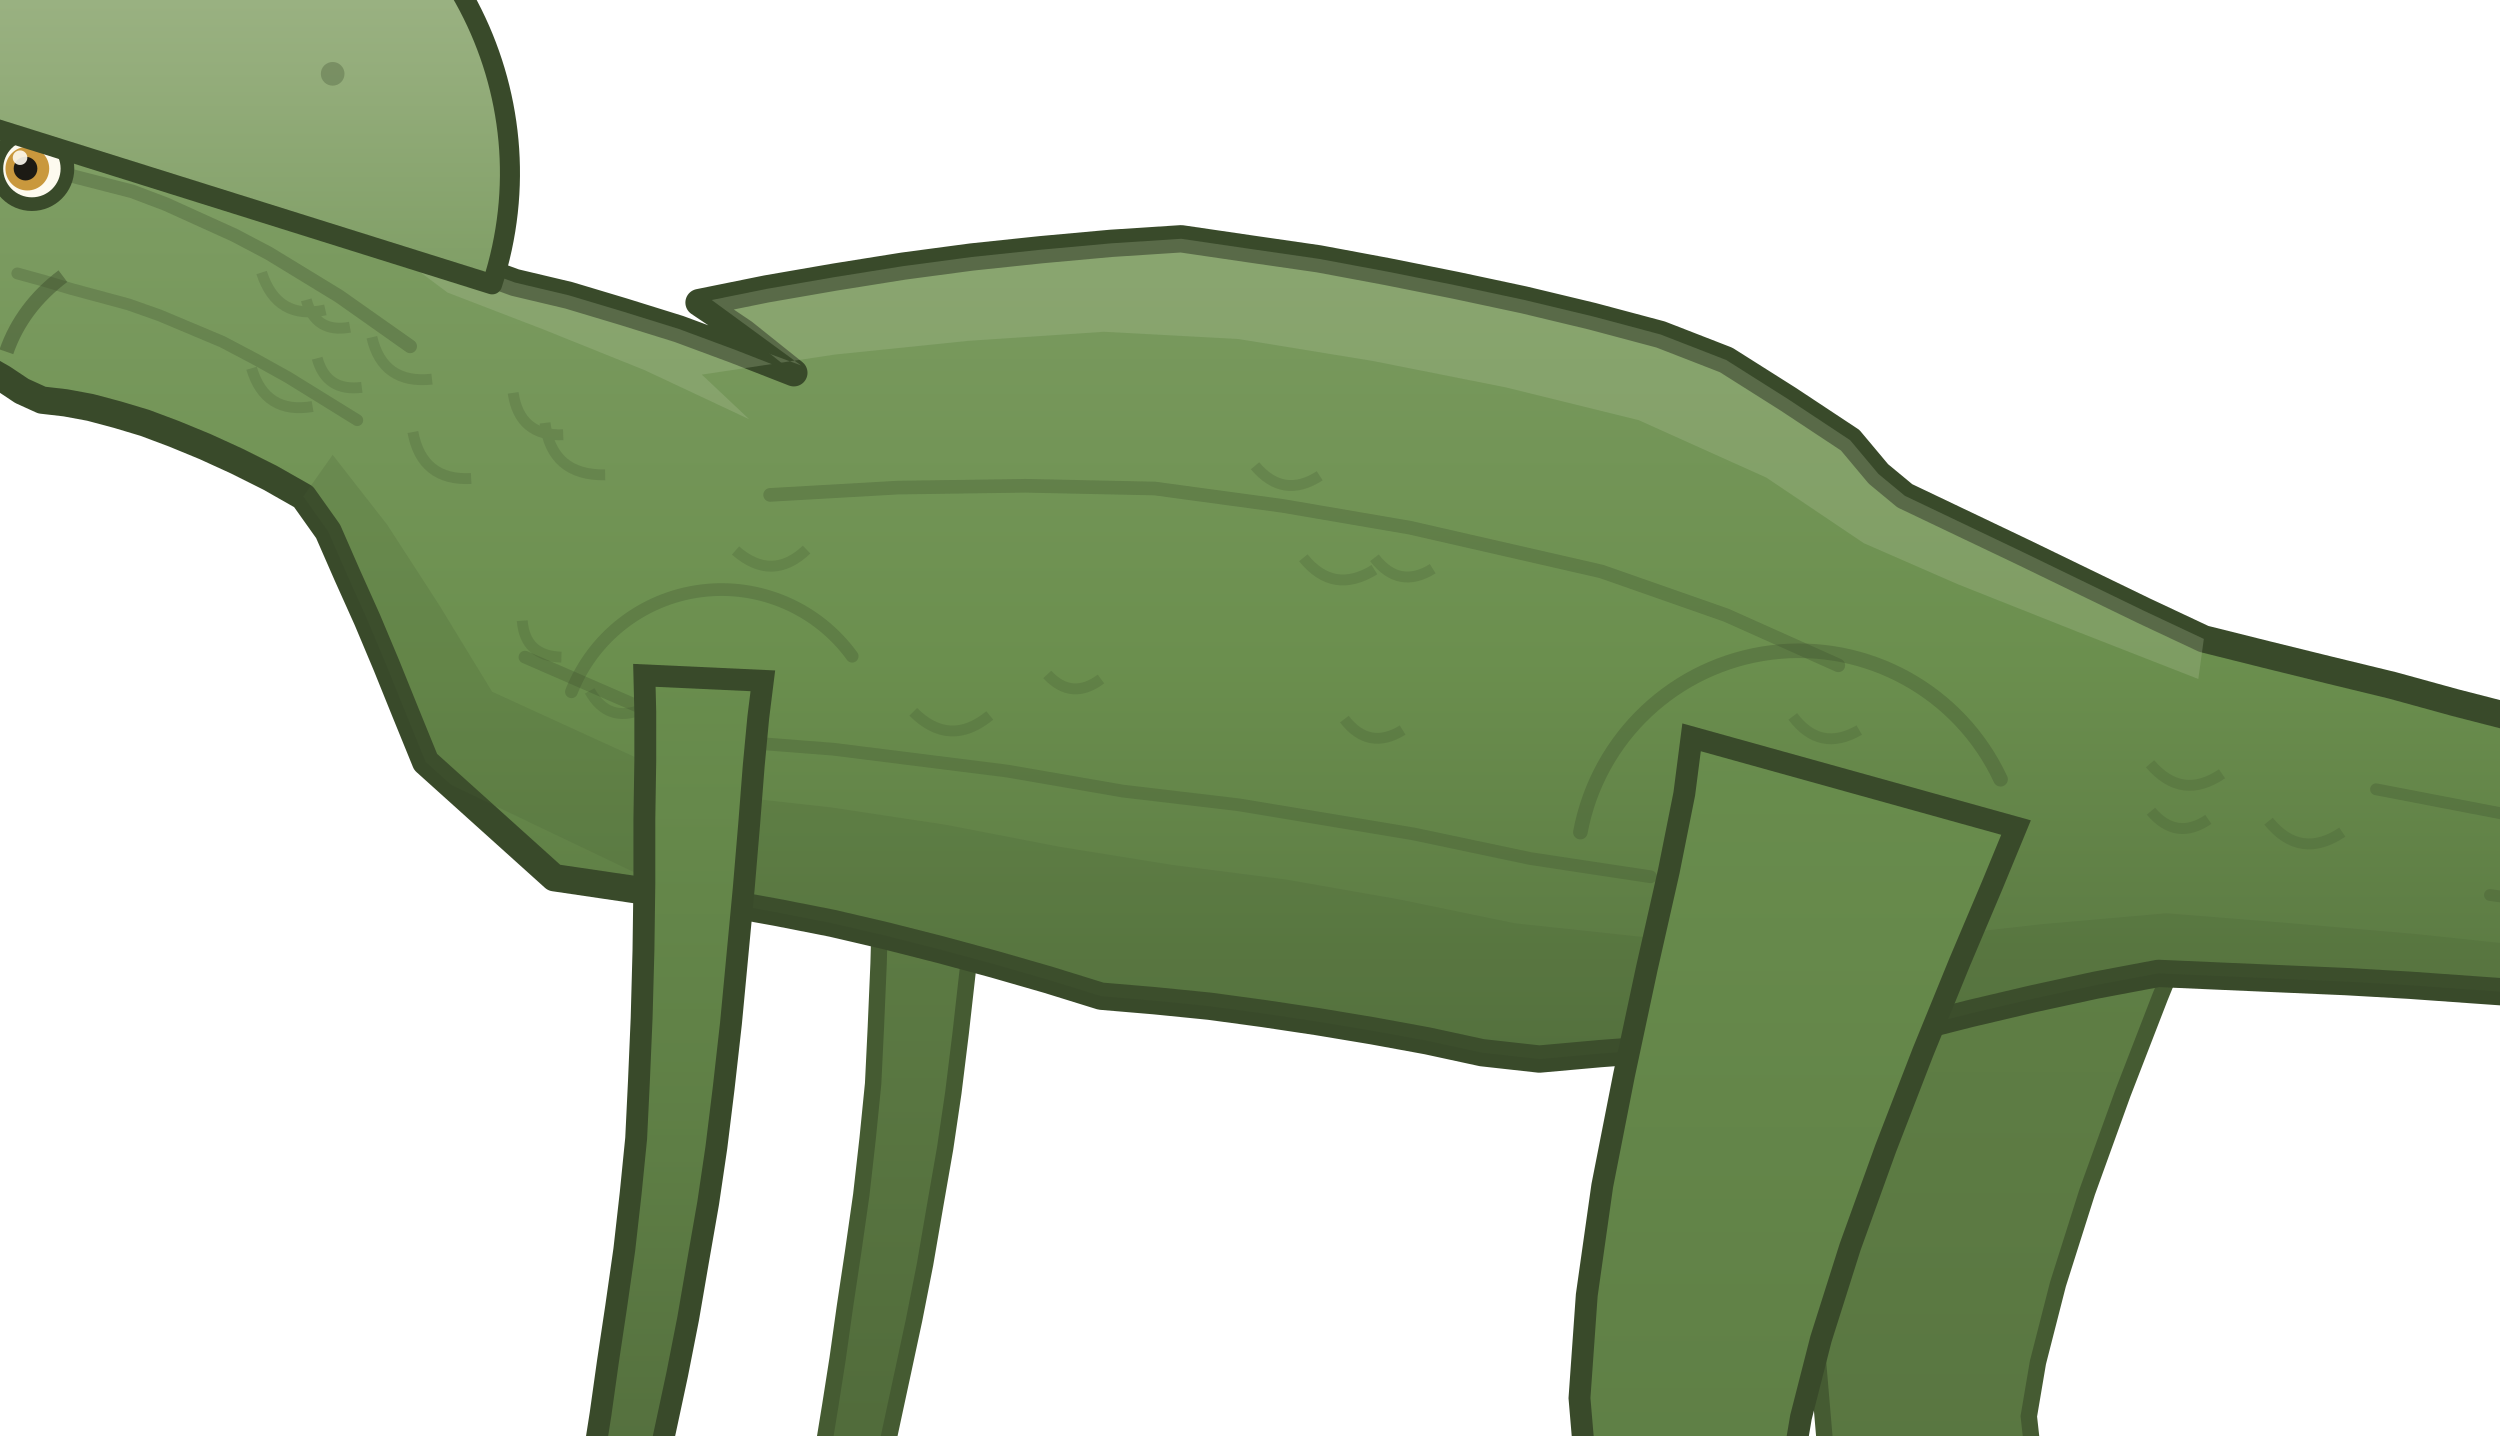
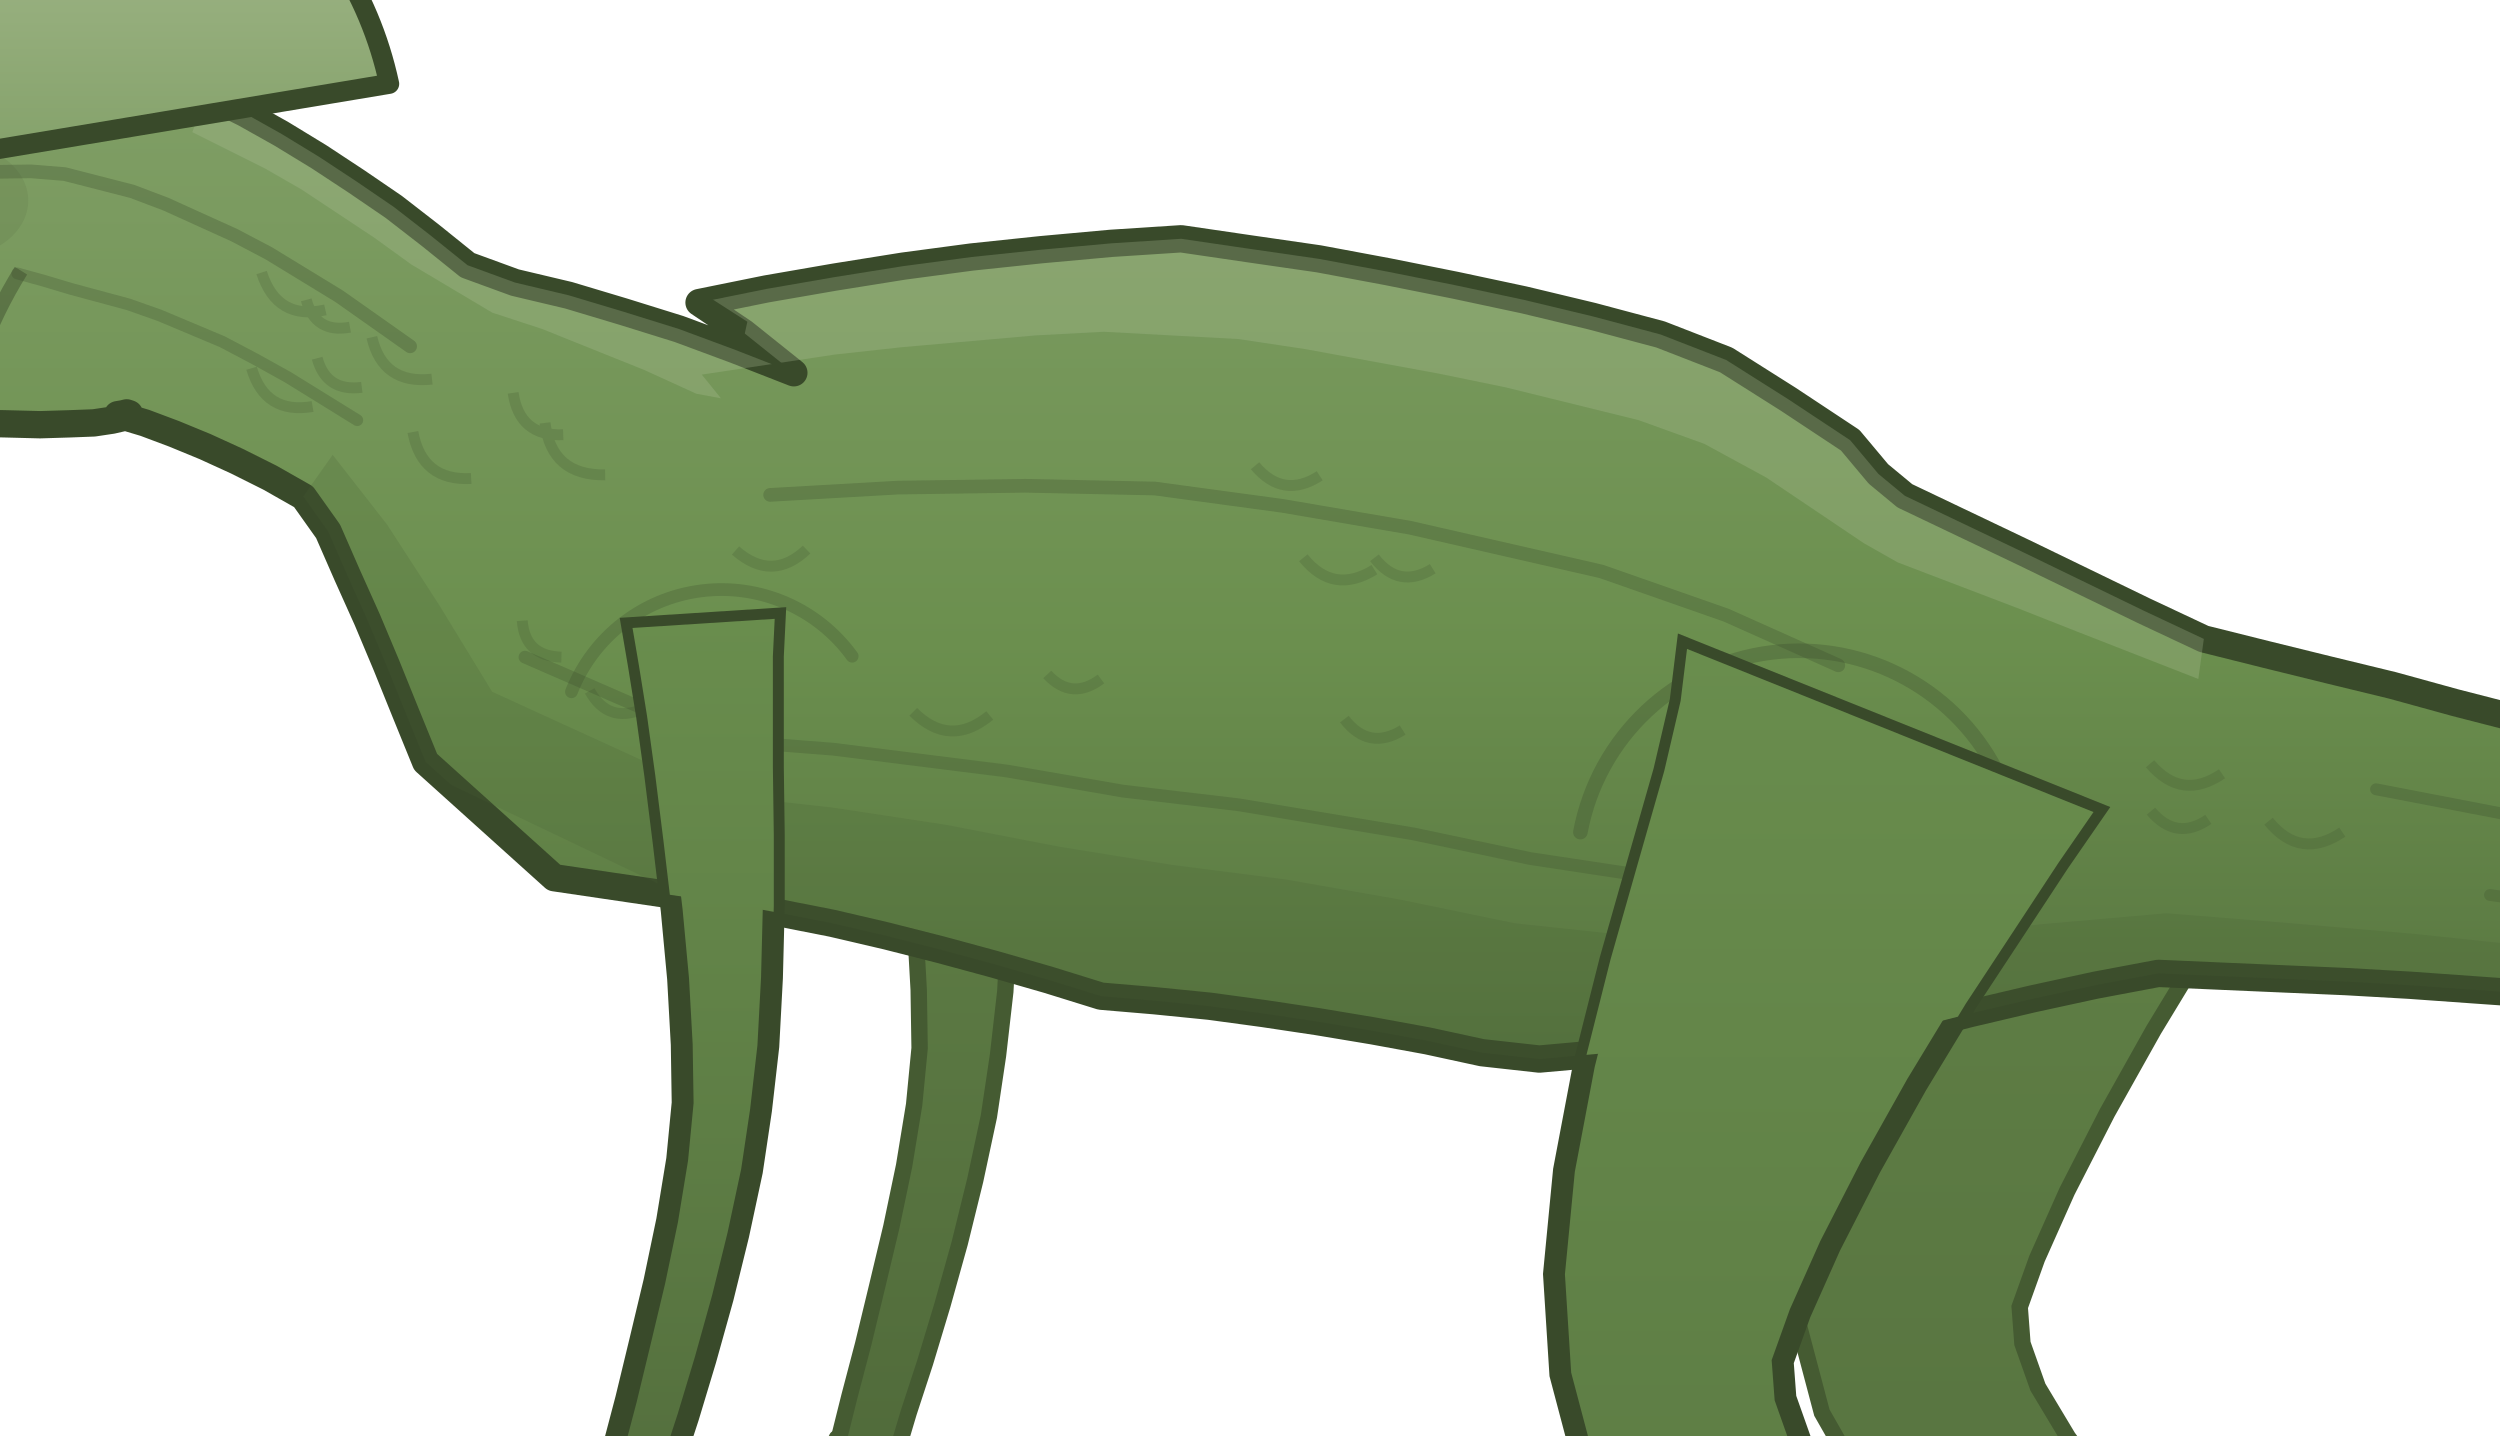
<svg xmlns="http://www.w3.org/2000/svg" viewBox="305.6 228.5 274.3 157.5" role="img" aria-label="Dracorex back">
  <defs>
    <clipPath id="bod-part-dracorex-back">
-       <path d="M715.1 349.9L707.3 347.1L699.6 344.4L692 341.7L684.3 339L676.8 336.4L669.2 333.9L661.7 331.4L654.3 329L646.9 326.6L639.5 324.2L632.2 322L624.9 319.7L617.6 317.6L610.4 315.4L603.3 313.3L596.1 311.3L589.1 309.4L582 307.4L575 305.6L568.1 303.7L561.1 302L554.2 300.3L547.4 298.6L540.8 295.5L534.2 292.3L527.6 289.1L521.1 286L514.6 282.9L511.7 280.5L508.6 276.8L501.8 272.3L495 268L487.8 265.2L480.3 263.2L472.8 261.4L465.3 259.8L457.8 258.3L450.3 256.9L442.7 255.8L435.2 254.7L427.5 255.2L419.8 255.9L412.2 256.7L404.7 257.7L397.2 258.9L389.7 260.2L382.3 261.7L387.2 265L392.7 269.4L386.3 266.9L380.1 264.6L374 262.7L368 260.9L362.1 259.5L356.9 257.6L352.8 254.3L348.8 251.2L344.7 248.4L340.6 245.7L336.5 243.2L332.4 240.9L328.2 238.8L324 237L319.7 235.4L315.2 234.9L310.7 235.1L306.3 235.6L302 236.4L297.9 237.5L293.9 238.8L290.1 240.4L286.5 242.3L283.2 244.4L280 246.7L277 249.2L274.3 251.9L272 254.6L279.7 266.2L282.7 265.4L285.4 265L288 264.8L290.5 264.8L292.9 265.1L295.2 265.5L297.5 266.1L299.6 266.9L301.8 267.8L303.8 268.8L305.9 270L308 271.4L310.2 272.4L312.8 272.7L315.5 273.2L318.5 274L321.5 274.9L324.7 276.1L328.1 277.5L331.6 279.1L335.2 280.9L338.9 283L341.6 286.8L343.7 291.6L345.9 296.5L348 301.5L350.1 306.7L352.3 312.1L366.4 324.8L384.7 327.5L390.8 328.6L396.9 329.8L402.9 331.2L408.8 332.7L414.7 334.3L420.6 336L426.4 337.8L432.3 338.3L438.3 338.9L444.2 339.7L450.2 340.6L456.2 341.6L462.2 342.7L468.2 344L474.5 344.7L481.2 344.1L487.9 343.6L498.3 344.3L508.5 343.1L515.1 341.4L521.8 339.7L528.6 338.1L535.5 336.6L542.4 335.3L549.2 335.6L556.1 335.9L563 336.2L570 336.6L577 337.1L584.1 337.6L591.3 338.2L598.5 338.8L605.8 339.5L613.1 340.2L620.5 341L628 341.8L635.5 342.7L643 343.7L650.7 344.7L658.4 345.8L666.1 346.9L673.9 348.1L681.8 349.3L689.7 350.6L697.7 351.9L705.7 353.3L713.8 354.8Z" />
+       <path d="M715.1 349.9L707.3 347.1L699.6 344.4L692 341.7L684.3 339L676.8 336.4L669.2 333.9L661.7 331.4L654.3 329L646.9 326.6L639.5 324.2L632.2 322L624.9 319.7L617.6 317.6L610.4 315.4L603.3 313.3L596.1 311.3L589.1 309.4L582 307.4L575 305.6L568.1 303.7L561.1 302L554.2 300.3L547.4 298.6L540.8 295.5L534.2 292.3L527.6 289.1L521.1 286L514.6 282.9L511.7 280.5L508.6 276.8L501.8 272.3L495 268L487.8 265.2L480.3 263.2L472.8 261.4L465.3 259.8L457.8 258.3L450.3 256.9L442.7 255.8L435.2 254.7L427.5 255.2L419.8 255.9L412.2 256.7L404.7 257.7L397.2 258.9L389.7 260.2L382.3 261.7L387.2 265L392.7 269.4L386.3 266.9L380.1 264.6L374 262.7L368 260.9L362.1 259.5L356.9 257.6L352.8 254.3L348.8 251.2L344.7 248.4L340.6 245.7L336.5 243.2L332.4 240.9L325.9 237.7L320.3 235L315.4 233.1L311.3 231.7L308 231L305.5 230.9L303.4 230.8L301.5 231L299.8 231.6L298.3 232.6L297 233.9L295.8 235.6L294.8 237.9L293.7 240.1L292.5 242.1L291.2 244L289.7 245.8L288.2 247.4L286 248.8L284.1 250.2L282.2 251.6L280.5 252.9L278.9 254.2L277.4 255.5L276.1 256.5L275.1 257.5L274.3 258.5L273.8 259.5L273.6 260.6L273.6 261.6L274.4 263.2L275.3 264.7L276.3 266L277.4 267.2L278.7 268.2L280.1 269.1L283.5 270.5L286.9 271.8L290.5 272.8L294.1 273.7L297.8 274.4L301.6 274.9L306.1 275L310 275.1L313.3 275L315.9 274.9L317.9 274.6L319.2 274.3L319.6 274.1L319.8 273.9L319.8 273.9L319.5 273.8L319.1 273.9L318.5 274L318.5 274L321.5 274.9L324.7 276.1L328.1 277.5L331.6 279.1L335.2 280.9L338.9 283L341.6 286.8L343.7 291.6L345.9 296.5L348 301.5L350.1 306.7L352.3 312.1L366.4 324.8L384.7 327.5L390.8 328.6L396.9 329.8L402.9 331.2L408.8 332.7L414.7 334.3L420.6 336L426.4 337.8L432.3 338.3L438.3 338.9L444.2 339.7L450.2 340.6L456.2 341.6L462.2 342.7L468.2 344L474.5 344.7L481.2 344.1L487.9 343.6L498.3 344.3L508.5 343.1L515.1 341.4L521.8 339.7L528.6 338.1L535.5 336.6L542.4 335.3L549.2 335.6L556.1 335.9L563 336.2L570 336.6L577 337.1L584.1 337.6L591.3 338.2L598.5 338.8L605.8 339.5L613.1 340.2L620.5 341L628 341.8L635.5 342.7L643 343.7L650.7 344.7L658.4 345.8L666.1 346.9L673.9 348.1L681.8 349.3L689.7 350.6L697.7 351.9L705.7 353.3L713.8 354.8Z" />
    </clipPath>
    <linearGradient id="gb-part-dracorex-back" x1="0" y1="0" x2="0" y2="1">
      <stop offset="0" stop-color="#82a068" />
      <stop offset="0.55" stop-color="#6b8f4e" />
      <stop offset="1" stop-color="#536f3d" />
    </linearGradient>
    <linearGradient id="gl-part-dracorex-back" x1="0" y1="0" x2="0" y2="1">
      <stop offset="0" stop-color="#698d4d" />
      <stop offset="0.55" stop-color="#5e7e45" />
      <stop offset="1" stop-color="#526c3c" />
    </linearGradient>
    <linearGradient id="gf-part-dracorex-back" x1="0" y1="0" x2="0" y2="1">
      <stop offset="0" stop-color="#628347" />
      <stop offset="0.55" stop-color="#597641" />
      <stop offset="1" stop-color="#506a3a" />
    </linearGradient>
    <linearGradient id="bn-part-dracorex-back" x1="0" y1="0" x2="0" y2="1">
      <stop offset="0" stop-color="#eee7d1" />
      <stop offset="0.55" stop-color="#e6dcc0" />
      <stop offset="1" stop-color="#c4bca3" />
    </linearGradient>
    <linearGradient id="dm-part-dracorex-back" x1="0" y1="0" x2="0" y2="1">
      <stop offset="0" stop-color="#a8bc92" />
      <stop offset="0.55" stop-color="#94ad7b" />
      <stop offset="1" stop-color="#7f9e65" />
    </linearGradient>
  </defs>
-   <path d="M517.2 303.4L516.4 309.6L514.7 318.1L512.3 328.7L509.8 340.4L507.4 352.6L505.7 364.6L504.9 375.9L505.8 386.5L509 396L514.3 403.5L520.4 409L526.5 413.3L532.1 416.8L536.5 419.6L539.4 421.8L540.7 423.2L540.4 425.3L539.1 428.4L536.8 432L533.9 435.9L530.5 439.7L527.2 443.3L524.2 446.5L522 449.1L536 458.9L537.2 456.6L539.5 453.5L542.5 449.4L545.9 444.7L549.1 439.5L551.8 433.8L553.5 427.6L553.3 420.8L551.1 414L547 408.5L542.2 403.8L537.5 399.5L533.3 395.2L530.2 391.1L528.6 387.5L528.2 383.9L529.2 378L531.4 369.4L534.6 359.3L538.5 348.5L542.6 337.9L546.6 328.1L550.2 319.6L552.8 313.3Z" fill="url(#gf-part-dracorex-back)" stroke="#455b32" stroke-width="1.8" />
-   <ellipse cx="527" cy="461" rx="22.5" ry="6.5" fill="url(#gf-part-dracorex-back)" stroke="#455b32" stroke-width="2" />
-   <path d="M520.2 456.8L518.6 463M529.7 456.8L528.1 463" fill="none" stroke="#394a2a" stroke-width="1.2" opacity="0.45" />
-   <path d="M402.3 296.6L402.4 300.6L402.4 306L402.3 312.4L402.3 319.4L402.2 326.8L402 334.2L401.7 341.2L401.4 347.4L400.8 353.4L400.1 359.6L399.2 365.9L398.3 371.9L397.5 377.6L396.7 382.7L396 387L395.6 390.4L402 391.5L402.7 388.2L403.6 384L404.7 378.9L405.9 373.3L407.1 367.2L408.2 360.8L409.3 354.5L410.2 348.4L411 341.9L411.8 334.8L412.5 327.4L413.2 320L413.8 312.9L414.3 306.5L414.8 301.2L415.3 297.2Z" fill="url(#gf-part-dracorex-back)" stroke="#455b32" stroke-width="1.8" />
-   <path d="M398.8 390.9L389.8 399.9L403.8 397.9Z" fill="url(#gf-part-dracorex-back)" stroke="#455b32" stroke-width="1.5" />
-   <path d="M715.1 349.9L707.3 347.1L699.6 344.4L692 341.7L684.3 339L676.8 336.4L669.2 333.9L661.7 331.4L654.3 329L646.9 326.6L639.5 324.2L632.2 322L624.9 319.7L617.6 317.6L610.4 315.4L603.3 313.3L596.1 311.3L589.1 309.4L582 307.4L575 305.6L568.1 303.7L561.1 302L554.2 300.3L547.4 298.6L540.8 295.5L534.2 292.3L527.6 289.1L521.1 286L514.6 282.9L511.7 280.5L508.6 276.8L501.8 272.3L495 268L487.8 265.2L480.3 263.2L472.8 261.4L465.3 259.8L457.8 258.3L450.3 256.9L442.7 255.8L435.2 254.7L427.5 255.2L419.8 255.9L412.2 256.7L404.7 257.7L397.2 258.9L389.7 260.2L382.3 261.7L387.2 265L392.7 269.4L386.3 266.9L380.1 264.6L374 262.7L368 260.9L362.1 259.5L356.9 257.6L352.8 254.3L348.8 251.2L344.7 248.4L340.6 245.7L336.5 243.2L332.4 240.9L328.2 238.8L324 237L319.7 235.4L315.2 234.9L310.7 235.1L306.3 235.6L302 236.4L297.9 237.5L293.9 238.8L290.1 240.4L286.5 242.3L283.2 244.4L280 246.7L277 249.2L274.3 251.9L272 254.6L279.7 266.2L282.7 265.4L285.4 265L288 264.8L290.5 264.8L292.9 265.1L295.2 265.5L297.5 266.1L299.6 266.9L301.8 267.8L303.8 268.8L305.9 270L308 271.4L310.2 272.4L312.8 272.7L315.5 273.2L318.5 274L321.5 274.9L324.7 276.1L328.1 277.5L331.6 279.1L335.2 280.9L338.9 283L341.6 286.8L343.7 291.6L345.9 296.5L348 301.5L350.1 306.7L352.3 312.1L366.4 324.8L384.7 327.5L390.8 328.6L396.9 329.8L402.9 331.2L408.8 332.7L414.7 334.3L420.6 336L426.4 337.8L432.3 338.3L438.3 338.9L444.2 339.7L450.2 340.6L456.2 341.6L462.2 342.7L468.2 344L474.5 344.7L481.2 344.1L487.9 343.6L498.3 344.3L508.5 343.1L515.1 341.4L521.8 339.7L528.6 338.1L535.5 336.6L542.4 335.3L549.2 335.6L556.1 335.9L563 336.2L570 336.6L577 337.1L584.1 337.6L591.3 338.2L598.5 338.8L605.8 339.5L613.1 340.2L620.5 341L628 341.8L635.5 342.7L643 343.7L650.7 344.7L658.4 345.8L666.1 346.9L673.9 348.1L681.8 349.3L689.7 350.6L697.7 351.9L705.7 353.3L713.8 354.8Z" fill="url(#gb-part-dracorex-back)" stroke="#394a2a" stroke-width="3" stroke-linejoin="round" />
+   <path d="M516.7 293.7L516 299.4L514.2 307.1L511.4 316.9L508.3 327.8L505.4 339.3L503.2 350.9L502.1 362.3L502.8 373.3L505.5 383.5L510.4 392.1L516.2 399.1L522.2 405.2L527.9 410.5L532.7 415.1L536 418.8L537.7 421.5L537.6 424.1L536.6 427.2L534.8 430.8L532.3 434.5L529.4 438.1L526.5 441.5L523.8 444.7L521.9 447.3L536.1 456.7L537.3 454.6L539.4 451.8L542.3 448L545.4 443.5L548.5 438.3L551.1 432.4L552.6 425.8L552.3 418.5L550.1 411.2L546.2 404.4L541.6 398.2L536.8 392.1L532.5 386.2L529.2 380.7L527.5 375.9L527.2 371.9L529.1 366.6L532.4 359.2L536.8 350.6L541.9 341.5L547.3 332.6L552.7 324.4L557.5 317.1L561.3 311.6Z" fill="url(#gf-part-dracorex-back)" stroke="#455b32" stroke-width="1.8" />
+   <path d="M533 457.8L517.1 463.7Q514.6 467 518.5 468.3L535 464.2Z" fill="url(#gf-part-dracorex-back)" stroke="#455b32" stroke-width="1.5" stroke-linejoin="round" />
+   <path d="M517.3 464.5L513.5 467.3L518.3 467.5Z" fill="#455b32" />
+   <path d="M529.9 455.4L510.5 462.5Q507.8 466.1 512.1 467.5L532.1 462.6Z" fill="url(#gf-part-dracorex-back)" stroke="#455b32" stroke-width="1.5" stroke-linejoin="round" />
+   <path d="M510.8 463.5L507 466.3L511.8 466.5Z" fill="#455b32" />
+   <path d="M534.6 464.6L541.4 467.4Q545.2 467 543.5 463.6L537.4 459.4Z" fill="url(#gf-part-dracorex-back)" stroke="#455b32" stroke-width="1.5" stroke-linejoin="round" />
+   <path d="M541.7 466.9L546.4 467.6L543.2 464.1Z" fill="#455b32" />
+   <path d="M416.6 290.4L416.4 294.5L416.4 300L416.4 306.7L416.5 314.1L416.5 321.9L416.3 329.8L415.9 337.3L415.1 344.3L414.1 351L412.6 358L410.9 364.9L409 371.7L407.1 378L405.3 383.5L403.9 388.2L402.8 391.7L396.8 390.1L397.6 386.5L398.8 381.7L400.3 376L401.8 369.8L403.4 363.1L404.8 356.4L405.9 349.7L406.5 343.5L406.4 337.1L406 329.9L405.3 322.4L404.4 314.8L403.5 307.6L402.6 301.1L401.7 295.5L401 291.4Z" fill="url(#gf-part-dracorex-back)" stroke="#455b32" stroke-width="1.8" />
+   <path d="M397.3 386.2L392.1 396.6Q391.9 400.3 395.5 399.3L404.3 391.6Z" fill="url(#gf-part-dracorex-back)" stroke="#455b32" stroke-width="1.5" stroke-linejoin="round" />
+   <path d="M392.5 396.9L391 401.5L395.1 398.9Z" fill="#455b32" />
+   <path d="M399.6 389.7L398.1 398.3Q398.9 401.3 401.5 399.5L406 392.1Z" fill="url(#gf-part-dracorex-back)" stroke="#455b32" stroke-width="1.5" stroke-linejoin="round" />
+   <path d="M398.3 398.3L398.2 403.1L401.3 399.5Z" fill="#455b32" />
+   <path d="M715.1 349.9L707.3 347.1L699.6 344.4L692 341.7L684.3 339L676.8 336.4L669.2 333.9L661.7 331.4L654.3 329L646.9 326.6L639.5 324.2L632.2 322L624.9 319.7L617.6 317.6L610.4 315.4L603.3 313.3L596.1 311.3L589.1 309.4L582 307.4L575 305.6L568.1 303.7L561.1 302L554.2 300.3L547.4 298.6L540.8 295.5L534.2 292.3L527.6 289.1L521.1 286L514.6 282.9L511.7 280.5L508.6 276.8L501.8 272.3L495 268L487.8 265.2L480.3 263.2L472.8 261.4L465.3 259.8L457.8 258.3L450.3 256.9L442.7 255.8L435.2 254.7L427.5 255.2L419.8 255.9L412.2 256.7L404.7 257.7L397.2 258.9L389.7 260.2L382.3 261.7L387.2 265L392.7 269.4L386.3 266.9L380.1 264.6L374 262.7L368 260.9L362.1 259.5L356.9 257.6L352.8 254.3L348.8 251.2L344.7 248.4L340.6 245.7L336.5 243.2L332.4 240.9L325.9 237.7L320.3 235L315.4 233.1L311.3 231.7L308 231L305.5 230.9L303.4 230.8L301.5 231L299.8 231.6L298.3 232.6L297 233.9L295.8 235.6L294.8 237.9L293.7 240.1L292.5 242.1L291.2 244L289.7 245.8L288.2 247.4L286 248.8L284.1 250.2L282.2 251.6L280.5 252.9L278.9 254.2L277.4 255.5L276.1 256.5L275.1 257.5L274.3 258.5L273.8 259.5L273.6 260.6L273.6 261.6L274.4 263.2L275.3 264.7L276.3 266L277.4 267.2L278.7 268.2L280.1 269.1L283.5 270.5L286.9 271.8L290.5 272.8L294.1 273.7L297.8 274.4L301.6 274.9L306.1 275L310 275.1L313.3 275L315.9 274.9L317.9 274.6L319.2 274.3L319.6 274.1L319.8 273.9L319.8 273.9L319.5 273.8L319.1 273.9L318.5 274L318.5 274L321.5 274.9L324.7 276.1L328.1 277.5L331.6 279.1L335.2 280.9L338.9 283L341.6 286.8L343.7 291.6L345.9 296.5L348 301.5L350.1 306.7L352.3 312.1L366.4 324.8L384.7 327.5L390.8 328.6L396.9 329.8L402.9 331.2L408.8 332.7L414.7 334.3L420.6 336L426.4 337.8L432.3 338.3L438.3 338.9L444.2 339.7L450.2 340.6L456.2 341.6L462.2 342.7L468.2 344L474.5 344.7L481.2 344.1L487.9 343.6L498.3 344.3L508.5 343.1L515.1 341.4L521.8 339.7L528.6 338.1L535.5 336.6L542.4 335.3L549.2 335.6L556.1 335.9L563 336.2L570 336.6L577 337.1L584.1 337.6L591.3 338.2L598.5 338.8L605.8 339.5L613.1 340.2L620.5 341L628 341.8L635.5 342.7L643 343.7L650.7 344.7L658.4 345.8L666.1 346.9L673.9 348.1L681.8 349.3L689.7 350.6L697.7 351.9L705.7 353.3L713.8 354.8Z" fill="url(#gb-part-dracorex-back)" stroke="#394a2a" stroke-width="3" stroke-linejoin="round" />
  <g clip-path="url(#bod-part-dracorex-back)">
    <path d="M689.6 350.7L673.9 348.3L658.3 346.1L643 344L627.9 342.2L613 340.7L598.4 339.3L584 338.2L569.9 337.2L556 336.5L542.3 336L528.5 339.1L515 342.5L498 345.5L480.8 345.5L467.9 345.6L455.9 343.2L444 341.3L432.1 339.9L420.4 337.6L408.8 334.2L396.9 331.3L384.8 328.8L351.5 312.9L347.3 302.3L343.2 292.2L338.5 283.5L342.1 278.4L348.1 286.1L353.8 294.9L359.6 304.4L384.3 315.7L396.9 317.1L409.4 319L421.8 321.4L434.2 323.4L446.7 325L459.2 327.2L471.8 329.8L484.9 331.2L500.7 332.8L516.2 331.4L529.6 329.9L543.3 328.7L557 329.8L570.9 331L585 332.5L599.3 334.2L613.9 336.1L628.7 338.3L643.7 340.6L659 343.2L674.4 346L690.1 349Z" fill="#475d34" opacity="0.2" />
-     <path d="M547.5 297.9L534.3 291.4L521.2 284.9L512 279.2L502.3 270.9L488.2 263.6L473.1 259.8L458.1 256.7L442.9 254.1L427.6 253.6L412.3 255.2L397.2 257.5L382.3 260.4L393.5 268.6L380.8 263.9L368.5 260.3L357.3 257.1L349.1 250.7L341 245.1L332.7 240.3L324.2 236.3L315.4 234.1L306.3 234.9L297.8 236.9L290 239.9L283 244L276.9 248.9L278 251.1L284 246.8L290.7 243.4L298.1 241L306 239.6L314.4 239.2L322.7 241.3L330.7 244.9L338.7 249.3L346.7 254.6L354.7 260.6L365.1 264.6L376.3 269.1L387.8 274.5L382.6 269.6L397.2 267.4L411.8 265.9L426.7 264.9L441.5 265.7L456.2 268.1L470.8 271L485.4 274.6L499.4 280.9L510.1 288.1L520.4 292.6L533.5 297.8L546.8 303Z" fill="#b4c59f" opacity="0.26" />
+     <path d="M547.5 297.9L534.3 291.4L527.8 288.1L514.7 281.7L512 279.2L502.3 270.9L495.4 266.4L488.2 263.6L473.1 259.8L465.6 258.2L450.5 255.3L442.9 254.1L427.6 253.6L419.9 254.3L404.7 256.3L397.2 257.5L382.3 260.4L387.6 263.8L387.1 266.1L380.8 263.9L368.5 260.3L362.5 259L353.2 253.8L349.1 250.7L341 245.1L336.8 242.6L328.5 238.2L326.7 243L334.7 247L338.7 249.3L346.7 254.6L350.7 257.5L359.6 262.8L365.1 264.6L376.3 269.1L382 271.7L384.7 272.2L382.6 269.6L397.2 267.4L404.5 266.6L419.2 265.3L426.7 264.9L441.5 265.7L448.8 266.8L463.5 269.5L470.8 271L485.4 274.6L492.6 277.2L499.4 280.9L510.1 288.1L513.8 290.2L526.9 295.2L533.5 297.8L546.8 303Z" fill="#b4c59f" opacity="0.26" />
  </g>
  <g clip-path="url(#bod-part-dracorex-back)">
    <g fill="none" stroke="#394a2a" stroke-width="1.2" opacity="0.2">
      <path d="M357.3 281Q351.9 281.3 350.9 275.9" />
      <path d="M367.2 300.6Q363.2 300.5 362.9 296.6" />
      <path d="M345.3 271Q341.4 271.5 340.4 267.8" />
      <path d="M414.2 307Q409.8 310.6 405.8 306.6" />
      <path d="M426.4 303Q423.2 305.4 420.5 302.5" />
      <path d="M549.4 313.4Q545 316.4 541.5 312.3" />
      <path d="M456.4 291Q451.9 293.8 448.6 289.7" />
      <path d="M376.1 306.3Q372.3 307.9 370.3 304.3" />
      <path d="M514.3 327.1Q509.8 330.4 506 326.2" />
      <path d="M344 264.4Q340.2 265.1 339.2 261.4" />
      <path d="M341.3 262.5Q336 263.7 334.3 258.4" />
      <path d="M394.1 288.8Q390.3 292.4 386.3 288.9" />
      <path d="M353 270.1Q347.6 270.7 346.4 265.5" />
      <path d="M462.8 290.9Q459.1 293.2 456.4 289.7" />
      <path d="M459.5 308.6Q455.8 310.9 453.1 307.4" />
      <path d="M450.4 280.7Q446.4 283.3 443.3 279.6" />
      <path d="M339.9 273.1Q334.7 274 333.2 268.9" />
      <path d="M562.6 319.8Q558 322.9 554.5 318.6" />
      <path d="M367.4 276.2Q362.6 276.4 361.9 271.6" />
      <path d="M509.6 308.6Q505.3 311.1 502.3 307.1" />
      <path d="M372 280.6Q366.1 280.7 365.4 274.9" />
      <path d="M547.9 318.4Q544.4 320.8 541.6 317.5" />
    </g>
    <g fill="none" stroke="#394a2a" stroke-linecap="round">
      <path d="M350.6 266.5L342.8 261L335.1 256.3L331.3 254.3L323.8 250.9L320.1 249.5L312.7 247.6L309 247.3L301.9 247.4L298.5 247.8" stroke-width="1.5" opacity="0.3" />
      <path d="M344.8 274.6L337.2 269.9L333.6 267.9L330 266L323.1 263.1L319.7 261.9L313.4 260.2L310.4 259.3L307.5 258.5" stroke-width="1.3" opacity="0.26" />
      <path d="M507.3 301.5L495 296L481.3 291.2L460.3 286.4L446.3 284L432.3 282.1L418.1 281.8L404.1 282L390.1 282.8" stroke-width="1.5" opacity="0.28" />
      <path d="M486.7 324.7L473.5 322.7L460.7 320L441.5 316.8L428.8 315.3L416.1 313.1L397 310.7L384.1 309.7L363.2 300.6" stroke-width="1.4" opacity="0.26" />
      <path d="M683.4 342.6L668.1 338.4L653 334.5L638.1 330.7L623.3 327.2L608.8 323.8L594.4 320.7L580.3 317.8L566.3 315.1" stroke-width="1.3" opacity="0.28" />
      <path d="M674.9 344L659.5 340.7L644.4 337.7L636.9 336.3L622 333.6L607.4 331.1L600.2 329.9L585.8 327.7L578.8 326.7" stroke-width="1.3" opacity="0.24" />
      <path d="M479 319.8A24.4 24.4 0 0 1 525.1 314" stroke-width="1.6" opacity="0.3" />
      <path d="M368.3 304.4A17.7 17.7 0 0 1 399.1 300.5" stroke-width="1.4" opacity="0.26" />
    </g>
  </g>
-   <path d="M304.1 265.8L301.8 264.8L297.1 263.1L294.6 262.5L289.5 262L286.8 262L281.1 262.8" fill="none" stroke="#394a2a" stroke-width="2" opacity="0.7" />
-   <path d="M306.3 267.1Q308 262.2 312.5 258.8" fill="none" stroke="#394a2a" stroke-width="1.6" opacity="0.45" />
-   <path d="M282.1 253.2Q278.6 252.1 277.5 255.6" fill="none" stroke="#394a2a" stroke-width="1.6" opacity="0.75" />
-   <circle cx="309.1" cy="247" r="3.9" fill="#fdfaef" stroke="#394a2a" stroke-width="1.5" />
-   <circle cx="308.6" cy="247" r="2.4" fill="#c9983d" />
-   <circle cx="308.4" cy="247" r="1.3" fill="#1c1a14" />
-   <circle cx="307.8" cy="245.8" r="0.8" fill="#fdfaef" opacity="0.9" />
-   <path d="M315.9 240.3Q309.8 238.8 302.8 241.2" fill="none" stroke="#394a2a" stroke-width="2.2" stroke-linecap="round" />
-   <path d="M491.2 309.4L490.4 315.6L488.7 324.1L486.3 334.7L483.8 346.4L481.4 358.6L479.7 370.6L478.9 381.9L479.8 392.5L483 402L488.3 409.5L494.4 415L500.5 419.3L506.1 422.8L510.5 425.6L513.4 427.8L514.7 429.2L514.4 431.3L513.1 434.4L510.8 438L507.9 441.9L504.5 445.7L501.2 449.3L498.2 452.5L496 455.1L510 464.9L511.2 462.6L513.5 459.5L516.5 455.4L519.9 450.7L523.1 445.5L525.8 439.8L527.5 433.6L527.3 426.8L525.1 420L521 414.5L516.2 409.8L511.5 405.5L507.3 401.2L504.2 397.1L502.6 393.5L502.2 389.9L503.2 384L505.4 375.4L508.6 365.3L512.5 354.5L516.6 343.9L520.6 334.1L524.2 325.6L526.8 319.3Z" fill="url(#gl-part-dracorex-back)" stroke="#394a2a" stroke-width="2.4" />
-   <ellipse cx="501" cy="464" rx="23.5" ry="7" fill="url(#gl-part-dracorex-back)" stroke="#394a2a" stroke-width="2" />
-   <path d="M493.9 459.5L492.3 466.1M503.8 459.5L502.2 466.1" fill="none" stroke="#394a2a" stroke-width="1.2" opacity="0.45" />
-   <path d="M479.5 462L467.5 468L483.5 469Z" fill="url(#gl-part-dracorex-back)" stroke="#394a2a" stroke-width="1.5" />
-   <path d="M376.3 302.6L376.4 306.6L376.4 312L376.3 318.4L376.3 325.4L376.2 332.8L376 340.2L375.7 347.2L375.4 353.4L374.8 359.4L374.1 365.6L373.2 371.9L372.3 377.9L371.5 383.6L370.7 388.7L370 393L369.6 396.4L376 397.5L376.7 394.2L377.6 390L378.7 384.9L379.9 379.3L381.1 373.2L382.2 366.8L383.3 360.5L384.2 354.4L385 347.9L385.8 340.8L386.5 333.4L387.2 326L387.8 318.9L388.3 312.5L388.8 307.2L389.3 303.2Z" fill="url(#gl-part-dracorex-back)" stroke="#394a2a" stroke-width="2.4" />
-   <path d="M372.8 396.9L363.8 405.9L377.8 403.9Z" fill="url(#gl-part-dracorex-back)" stroke="#394a2a" stroke-width="1.5" />
-   <path d="M359.6 259.7A40.8 40 0 0 0 281.8 235.3Z" fill="url(#dm-part-dracorex-back)" stroke="#394a2a" stroke-width="2.2" stroke-linejoin="round" />
-   <circle cx="342.1" cy="236.6" r="1.3" fill="#394a2a" opacity="0.3" />
-   <circle cx="326.2" cy="223.2" r="1.3" fill="#394a2a" opacity="0.3" />
-   <circle cx="309.2" cy="227.1" r="1.3" fill="#394a2a" opacity="0.3" />
-   <circle cx="311" cy="210.5" r="3" fill="url(#bn-part-dracorex-back)" stroke="#8a7a52" stroke-width="1" />
-   <circle cx="295.6" cy="215.7" r="3" fill="url(#bn-part-dracorex-back)" stroke="#8a7a52" stroke-width="1" />
+   <path d="M275.5 264.1L276.6 265L277.9 265.6L279.3 265.8L280.8 265.8L285 265.8L289.1 265.9L293.1 266.1L297 266.4L300.7 266.8L304.4 267.4" fill="none" stroke="#394a2a" stroke-width="2" opacity="0.65" />
+   <path d="M303.4 267.5Q305.1 262.7 307.9 258.2" fill="none" stroke="#394a2a" stroke-width="1.6" opacity="0.45" />
+   <path d="M283.3 255.3Q280.3 253.1 278.1 256.1" fill="none" stroke="#394a2a" stroke-width="1.6" opacity="0.75" />
+   <ellipse cx="300.2" cy="250.5" rx="8.5" ry="6.4" fill="#394a2a" opacity="0.1" />
+   <circle cx="299.6" cy="250.6" r="4.2" fill="#fdfaef" stroke="#394a2a" stroke-width="1.5" />
+   <circle cx="299" cy="250.6" r="2.6" fill="#c9983d" />
+   <circle cx="298.8" cy="250.6" r="1.4" fill="#1c1a14" />
+   <circle cx="298.1" cy="249.3" r="0.8" fill="#fdfaef" opacity="0.9" />
+   <path d="M304.4 241.2Q297.5 240.9 290.7 246.7" fill="none" stroke="#394a2a" stroke-width="2.2" stroke-linecap="round" />
+   <path d="M490.7 299.7L490 305.4L488.2 313.1L485.4 322.9L482.3 333.8L479.4 345.3L477.2 356.9L476.1 368.3L476.8 379.3L479.5 389.5L484.4 398.1L490.2 405.1L496.2 411.2L501.9 416.5L506.7 421.1L510 424.8L511.7 427.5L511.6 430.1L510.6 433.2L508.8 436.8L506.3 440.5L503.4 444.1L500.5 447.5L497.8 450.7L495.9 453.3L510.1 462.7L511.3 460.6L513.4 457.8L516.3 454L519.4 449.5L522.5 444.3L525.1 438.4L526.6 431.8L526.3 424.5L524.1 417.2L520.2 410.4L515.6 404.2L510.8 398.1L506.5 392.2L503.2 386.7L501.5 381.9L501.2 377.9L503.1 372.6L506.4 365.2L510.8 356.6L515.9 347.5L521.3 338.6L526.7 330.4L531.5 323.1L535.3 317.6Z" fill="url(#gl-part-dracorex-back)" stroke="#394a2a" stroke-width="2.4" />
+   <g clip-path="url(#bod-part-dracorex-back)">
+     <path d="M490.7 299.7L490 305.4L488.2 313.1L485.4 322.9L482.3 333.8L479.4 345.3L477.2 356.9L476.1 368.3L476.8 379.3L479.5 389.5L484.4 398.1L490.2 405.1L496.2 411.2L501.9 416.5L506.7 421.1L510 424.8L511.7 427.5L511.6 430.1L510.6 433.2L508.8 436.8L506.3 440.5L503.4 444.1L500.5 447.5L497.8 450.7L495.9 453.3L510.1 462.7L511.3 460.6L513.4 457.8L516.3 454L519.4 449.5L522.5 444.3L525.1 438.4L526.6 431.8L526.3 424.5L524.1 417.2L520.2 410.4L515.6 404.2L510.8 398.1L506.5 392.2L503.2 386.7L501.5 381.9L501.2 377.9L503.1 372.6L506.4 365.2L510.8 356.6L515.9 347.5L521.3 338.6L526.7 330.4L531.5 323.1L535.3 317.6Z" fill="url(#gl-part-dracorex-back)" />
+   </g>
+   <path d="M507 460.8L491.1 466.7Q488.6 470 492.5 471.3L509 467.2Z" fill="url(#gl-part-dracorex-back)" stroke="#394a2a" stroke-width="1.5" stroke-linejoin="round" />
+   <path d="M491.3 467.5L487.5 470.3L492.3 470.5Z" fill="#394a2a" />
+   <path d="M503.9 458.4L484.5 465.5Q481.8 469.1 486.1 470.5L506.1 465.6Z" fill="url(#gl-part-dracorex-back)" stroke="#394a2a" stroke-width="1.5" stroke-linejoin="round" />
+   <path d="M484.8 466.5L481 469.3L485.8 469.5Z" fill="#394a2a" />
+   <path d="M508.6 467.6L515.4 470.4Q519.2 470 517.5 466.6L511.4 462.4Z" fill="url(#gl-part-dracorex-back)" stroke="#394a2a" stroke-width="1.5" stroke-linejoin="round" />
+   <path d="M515.7 469.9L520.4 470.6L517.2 467.1Z" fill="#394a2a" />
+   <path d="M390.6 296.4L390.4 300.5L390.4 306L390.4 312.7L390.5 320.1L390.5 327.9L390.3 335.8L389.9 343.3L389.1 350.3L388.1 357L386.6 364L384.9 370.9L383 377.7L381.1 384L379.3 389.5L377.9 394.2L376.8 397.7L370.8 396.1L371.6 392.5L372.8 387.7L374.3 382L375.8 375.8L377.4 369.1L378.8 362.4L379.9 355.7L380.5 349.5L380.4 343.1L380 335.9L379.3 328.4L378.4 320.8L377.5 313.6L376.6 307.1L375.7 301.5L375 297.4Z" fill="url(#gl-part-dracorex-back)" stroke="#394a2a" stroke-width="2.4" />
+   <g clip-path="url(#bod-part-dracorex-back)">
+     <path d="M390.6 296.4L390.4 300.5L390.4 306L390.4 312.7L390.5 320.1L390.5 327.9L390.3 335.8L389.9 343.3L389.1 350.3L388.1 357L386.6 364L384.9 370.9L383 377.7L381.1 384L379.3 389.5L377.9 394.2L376.8 397.7L370.8 396.1L371.6 392.5L372.8 387.7L374.3 382L375.8 375.8L377.4 369.1L378.8 362.4L379.9 355.7L380.5 349.5L380.4 343.1L380 335.9L379.3 328.4L378.4 320.8L377.5 313.6L376.6 307.1L375.7 301.5L375 297.4Z" fill="url(#gl-part-dracorex-back)" />
+   </g>
+   <path d="M371.3 392.2L366.1 402.6Q365.9 406.3 369.5 405.3L378.3 397.6Z" fill="url(#gl-part-dracorex-back)" stroke="#394a2a" stroke-width="1.5" stroke-linejoin="round" />
+   <path d="M366.5 402.9L365 407.5L369.1 404.9Z" fill="#394a2a" />
+   <path d="M373.6 395.7L372.1 404.3Q372.9 407.3 375.5 405.5L380 398.1Z" fill="url(#gl-part-dracorex-back)" stroke="#394a2a" stroke-width="1.5" stroke-linejoin="round" />
+   <path d="M372.3 404.3L372.2 409.1L375.3 405.5Z" fill="#394a2a" />
+   <path d="M348.3 237.7A38 40 0 0 0 273.4 250.2Z" fill="url(#dm-part-dracorex-back)" stroke="#394a2a" stroke-width="2.2" stroke-linejoin="round" />
+   <circle cx="323.8" cy="224.7" r="1.3" fill="#394a2a" opacity="0.3" />
+   <circle cx="304.9" cy="219.8" r="1.3" fill="#394a2a" opacity="0.3" />
+   <circle cx="292.5" cy="230.8" r="1.3" fill="#394a2a" opacity="0.3" />
+   <circle cx="286.8" cy="215.1" r="3" fill="url(#bn-part-dracorex-back)" stroke="#8a7a52" stroke-width="1" />
+   <circle cx="276.4" cy="226.6" r="3" fill="url(#bn-part-dracorex-back)" stroke="#8a7a52" stroke-width="1" />
</svg>
